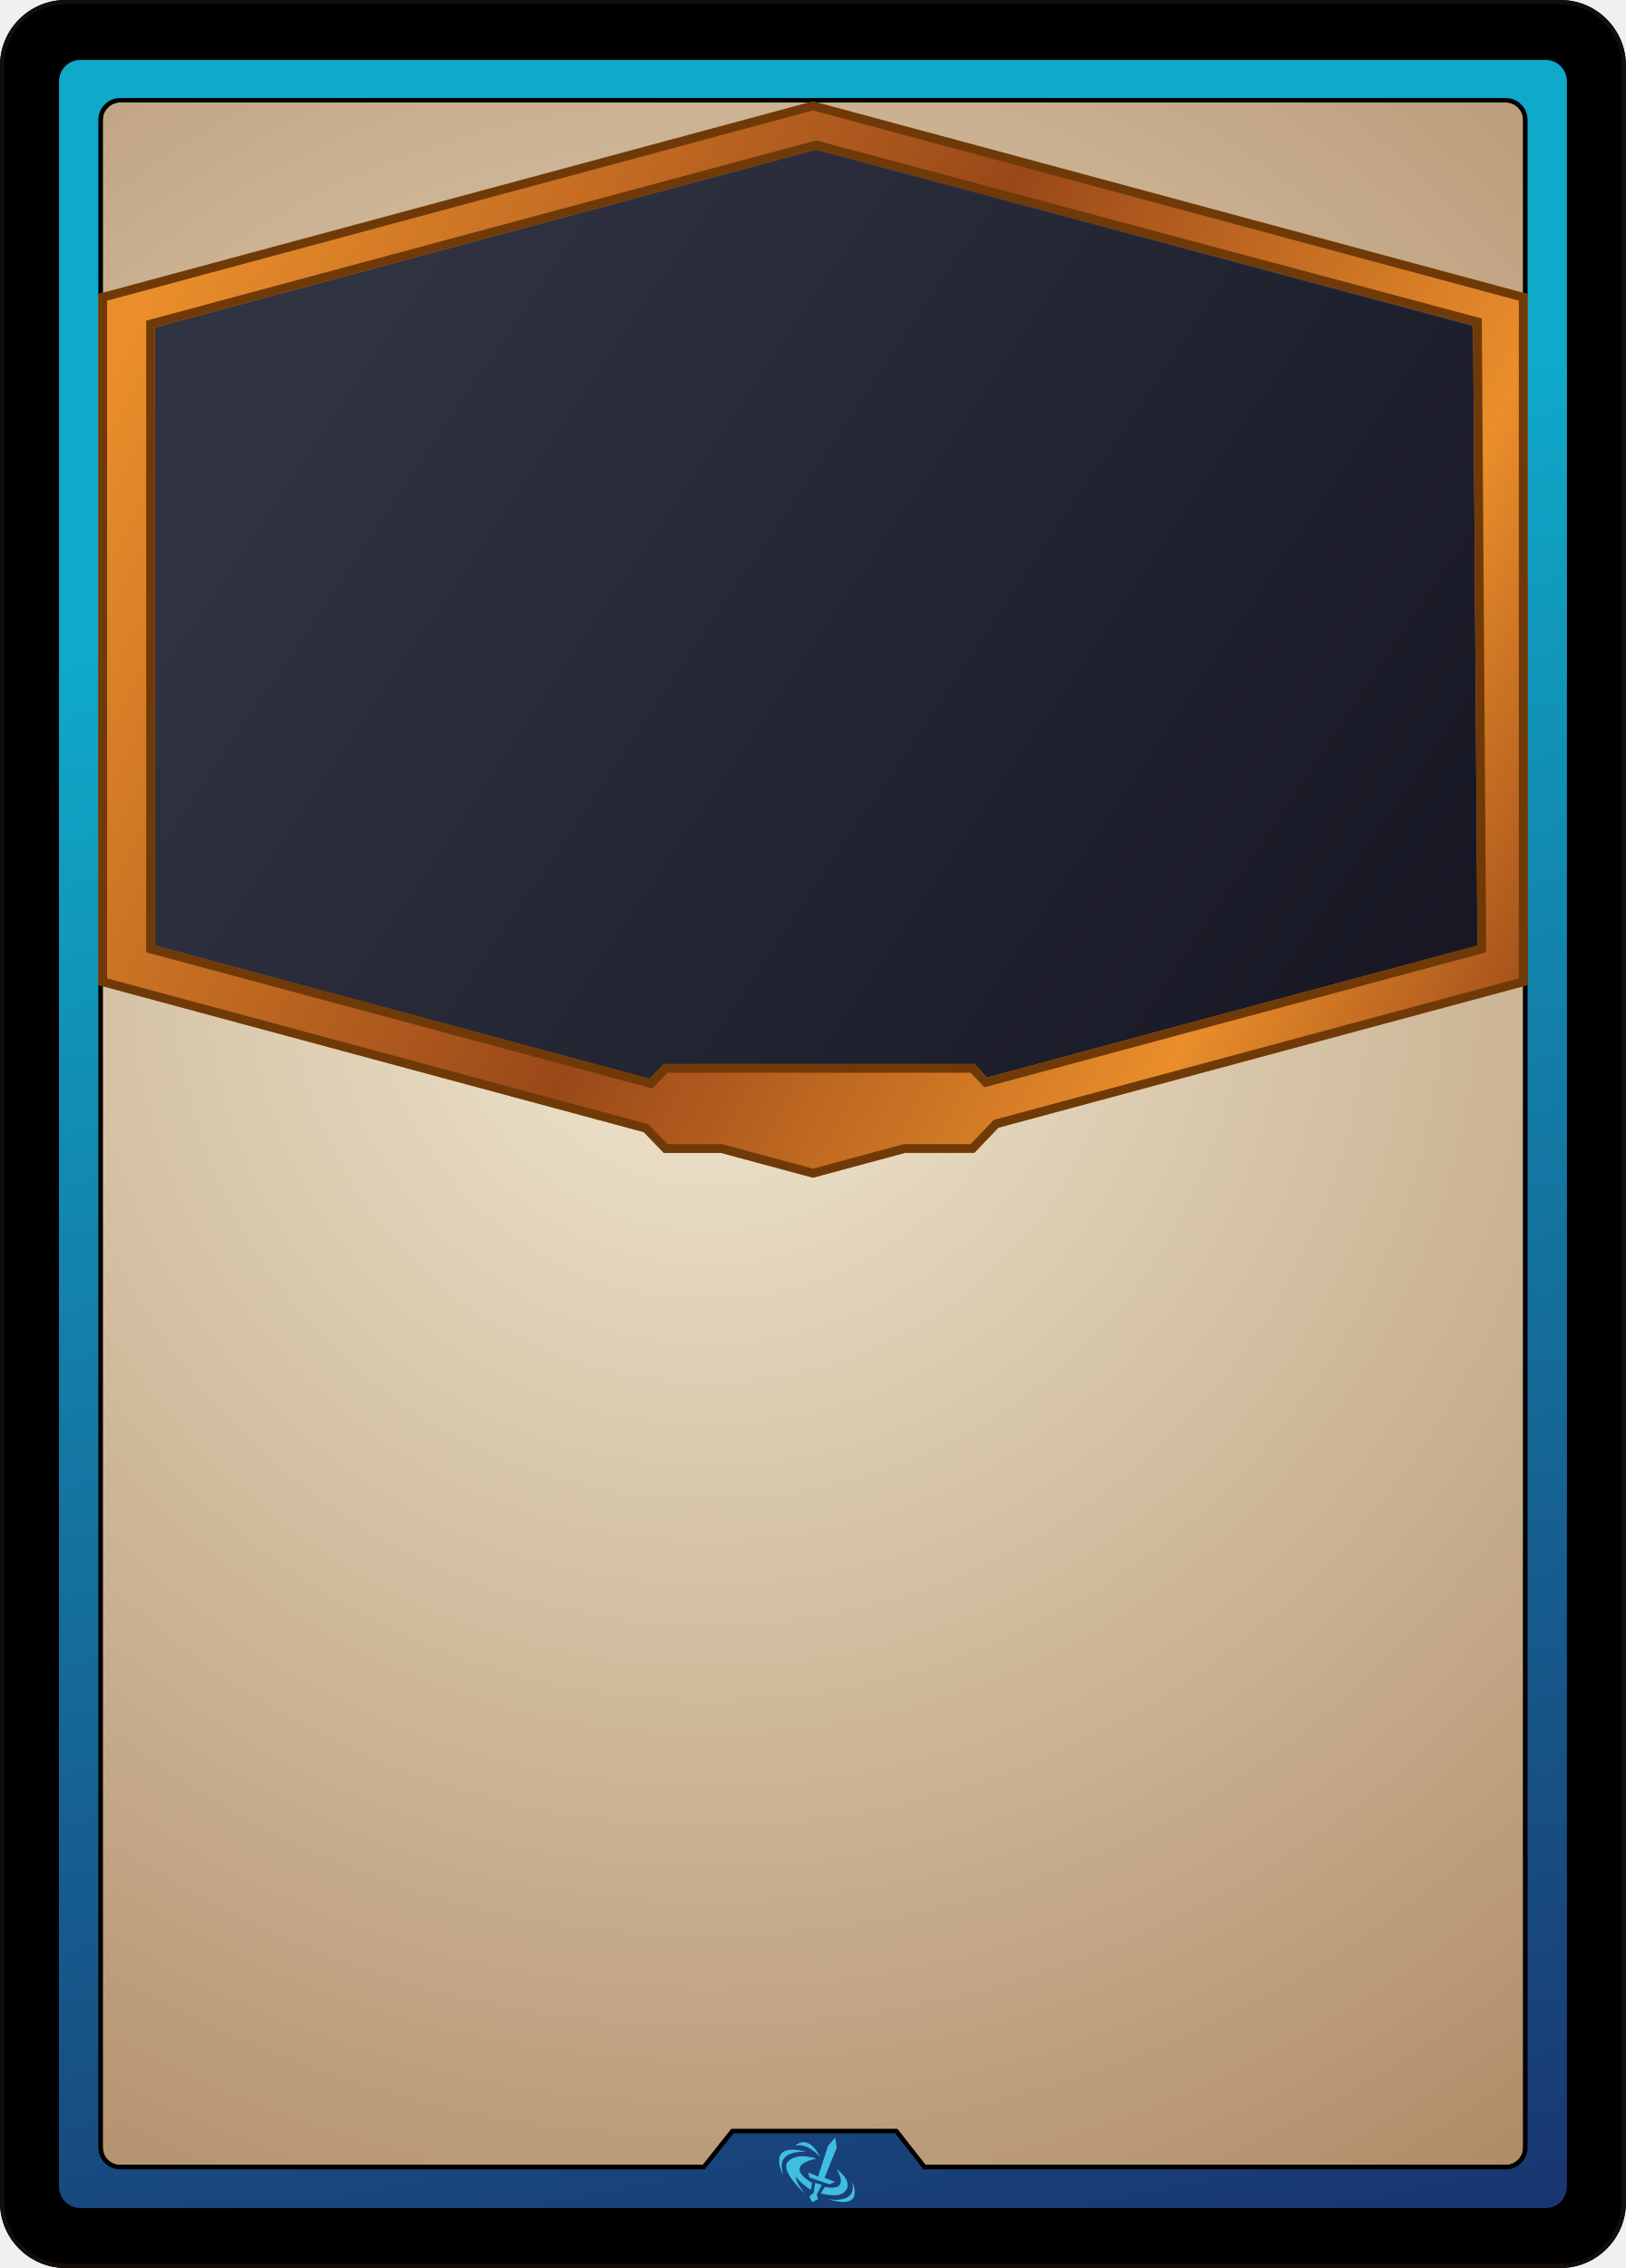
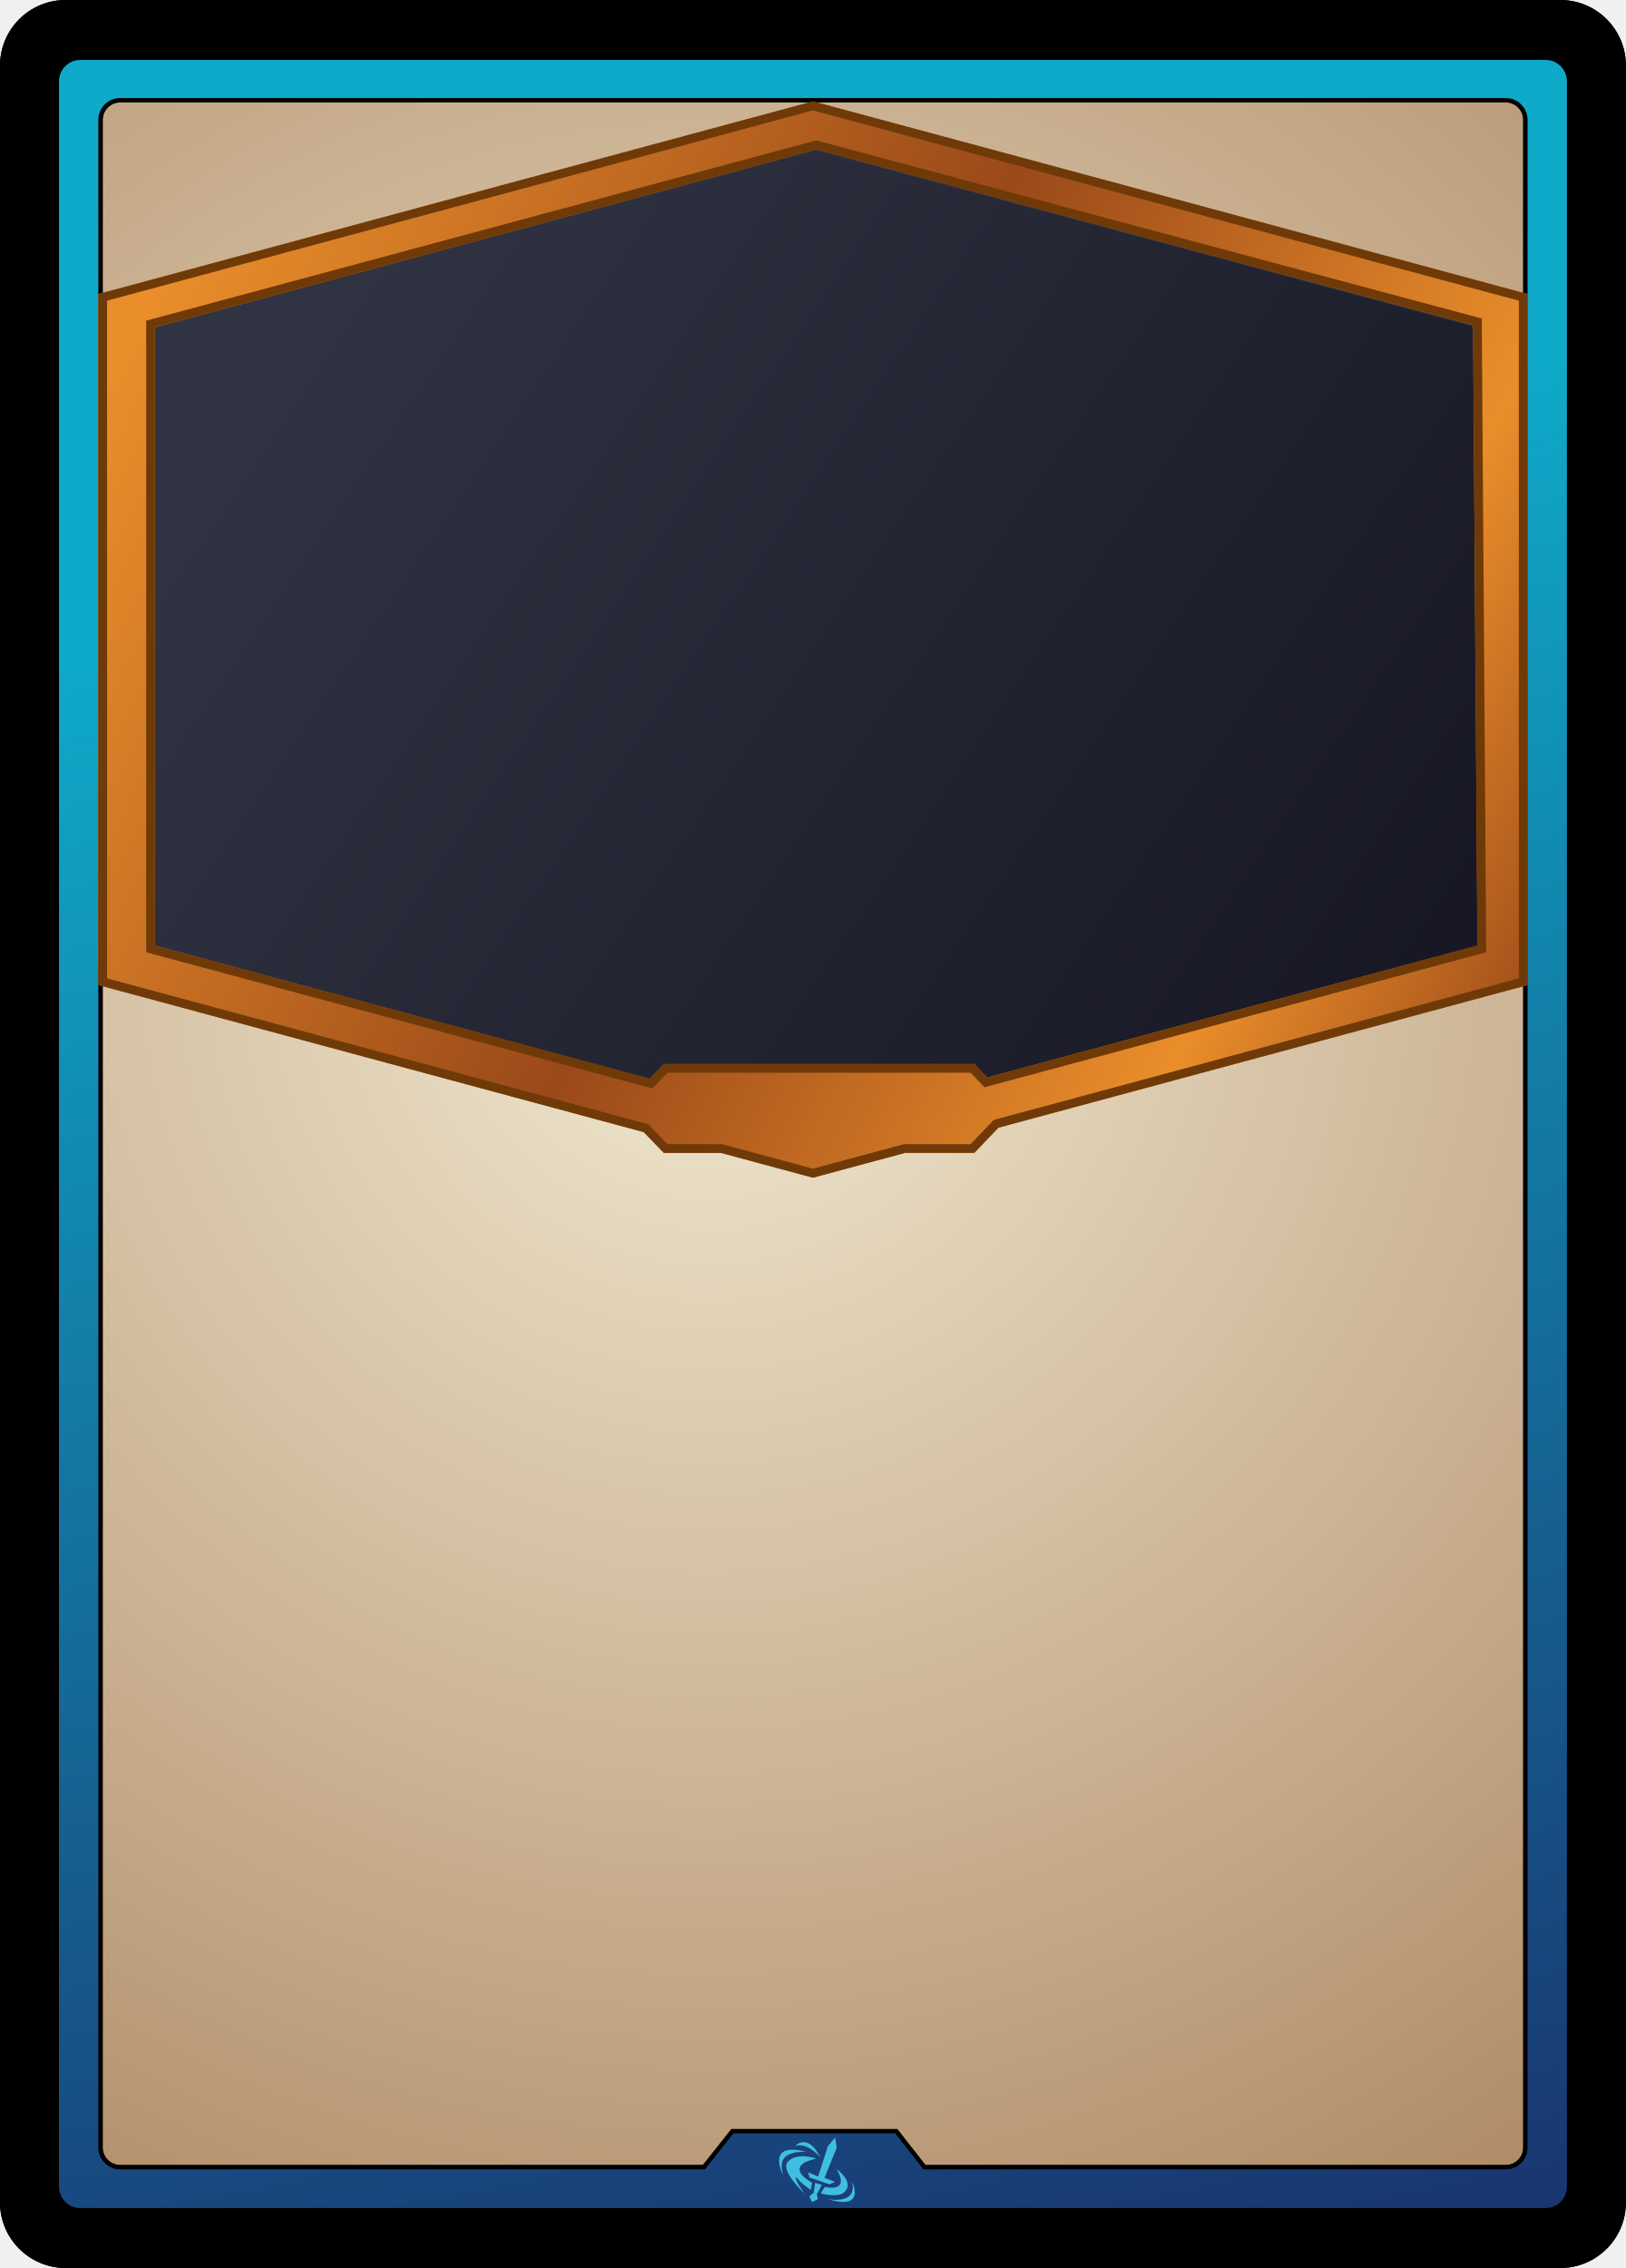
<svg xmlns="http://www.w3.org/2000/svg" viewBox="0 0 744 1038" width="744" height="1038">
  <defs>
-     <clipPath id="alignment-1185199438097663014">
+     <clipPath id="alignment-12732649771380011194">
      <path d="M36,66 C36,49.446 49.446,36 66,36 L750,36 C766.554,36 780,49.446 780,66 L780,1044 C780,1060.554 766.554,1074 750,1074 L66,1074 C49.446,1074 36,1060.554 36,1044 L36,66 Z" fill="#000000" />
    </clipPath>
-     <radialGradient id="4087313506159501851" cx="629.22" cy="800.195" r="591.798" gradientTransform="matrix(0.001449275,0,0,0.00101713,-0.09130435,-0.06436175)">
+     <radialGradient id="10713766372783538357" cx="629.22" cy="800.195" r="591.798" gradientTransform="matrix(0.001449275,0,0,0.00101713,-0.09130435,-0.06436175)">
      <stop stop-color="#5f7470" />
      <stop offset="1" stop-color="#889696" />
    </radialGradient>
-     <radialGradient id="9065171358146593492" cx="360.151" cy="476.898" r="682.273" gradientTransform="matrix(0.001529052,0,0,0.001054852,-0.1238532,-0.08529201)">
+     <radialGradient id="13199651728109058898" cx="360.151" cy="476.898" r="682.273" gradientTransform="matrix(0.001529052,0,0,0.001054852,-0.1238532,-0.08529201)">
      <stop stop-color="#f1e9d2" />
-       <stop offset="0.197" stop-color="#e3d6bc" />
+       <stop offset="0.197" stop-color="#e4d6bc" />
      <stop offset="1" stop-color="#ae8964" />
    </radialGradient>
-     <clipPath id="alignment-9972369503829732864">
+     <clipPath id="alignment-16440298806897354872">
      <path d="M81,90.857 C81,85.339 85.482,80.857 91,80.857 L725,80.857 C730.518,80.857 735,85.339 735,90.857 L735,1018.857 C735,1024.375 730.518,1028.857 725,1028.857 L91,1028.857 C85.482,1028.857 81,1024.375 81,1018.857 L81,90.857 Z" fill="#000000" />
    </clipPath>
-     <linearGradient id="10697398595442256275" x1="568.926" y1="1115.483" x2="395.869" y2="272.567" gradientTransform="matrix(0.001449275,0,0,0.00101713,-0.09130435,-0.06450738)">
-       <stop stop-color="#525a62" />
-       <stop offset="1" stop-color="#6b7580" />
-     </linearGradient>
-     <linearGradient id="17153041055984166051" x1="568.926" y1="1115.483" x2="395.869" y2="272.567" gradientTransform="matrix(0.001449275,0,0,0.00101713,-0.09130435,-0.06450738)">
+     <linearGradient id="6265256735475106297" x1="568.926" y1="1115.483" x2="395.869" y2="272.567" gradientTransform="matrix(0.001449275,0,0,0.00101713,-0.09130435,-0.06450738)">
      <stop stop-color="#1a316d" />
      <stop offset="1" stop-color="#0fa9c9" />
    </linearGradient>
-     <linearGradient id="15849106882837770567" x1="638.793" y1="510.654" x2="155.743" y2="184.676" gradientTransform="matrix(0.0016353,0,0,0.002219887,-0.1104473,-0.2711015)">
+     <linearGradient id="5010491934619268175" x1="638.793" y1="510.654" x2="155.743" y2="184.676" gradientTransform="matrix(0.0016353,0,0,0.002219887,-0.1104473,-0.2711015)">
      <stop stop-color="#181825" />
      <stop offset="0.999" stop-color="#303342" />
    </linearGradient>
-     <linearGradient id="4833750312968370521" x1="74.051" y1="179.459" x2="719.387" y2="505.026" gradientTransform="matrix(0.001529052,0,0,0.002030006,-0.06880734,-0.2042941)">
+     <linearGradient id="5931164231352191337" x1="74.051" y1="179.459" x2="719.387" y2="505.026" gradientTransform="matrix(0.001529052,0,0,0.002030006,-0.06880734,-0.2042941)">
      <stop stop-color="#ea8e2b" />
-       <stop offset="0.455" stop-color="#9a4819" />
+       <stop offset="0.455" stop-color="#9a4919" />
      <stop offset="0.797" stop-color="#ea8e2b" />
      <stop offset="1" stop-color="#9a4919" />
    </linearGradient>
-     <clipPath id="alignment-5883062732728806545">
-       <path d="M294.54,612.365 C294.54,612.365 303.762,621.884 303.762,621.884 C303.762,621.884 329.849,621.884 329.849,621.884 C329.849,621.884 372,633.247 372,633.247 C372,633.247 414.151,621.884 414.151,621.884 C414.151,621.884 445.843,621.884 445.843,621.884 C445.843,621.884 456.862,610.369 456.862,610.369 C456.862,610.369 699,545.094 699,545.094 C699,545.094 699,228.79 699,228.79 C699,228.79 372,140.637 372,140.637 C372,140.637 45,228.79 45,228.79 C45,228.79 45,545.094 45,545.094 C45,545.094 294.54,612.365 294.54,612.365 ZM297.26,587.928 C297.26,587.928 70.902,527.016 70.902,527.016 C70.902,527.016 70.902,244.074 70.902,244.074 C70.902,244.074 373.474,162.653 373.474,162.653 C373.474,162.653 674.067,243.085 674.067,243.085 C674.067,243.085 676.046,527.016 676.046,527.016 C676.046,527.016 451.737,587.377 451.737,587.377 C451.737,587.377 445.843,581.218 445.843,581.218 C445.843,581.218 303.762,581.218 303.762,581.218 C303.762,581.218 297.26,587.928 297.26,587.928 Z" fill="#000000" />
-     </clipPath>
-     <mask id="mask-3014038151760928153" mask-type="alpha">
-       <g transform="matrix(1,0,0,1,0.00000001,-54.24652)">
-         <path d="M373.294,122.124 C373.294,122.124 677.048,203.402 677.048,203.402 C677.048,203.402 679.048,490.32 679.048,490.32 C679.048,490.32 373.294,572.597 373.294,572.597 C373.294,572.597 67.539,490.32 67.539,490.32 C67.539,490.32 67.539,204.402 67.539,204.402 C67.539,204.402 373.294,122.124 373.294,122.124 Z" transform="matrix(1,0,0,1,0,0)" fill="url('#15849106882837770567')" stroke="#303342" stroke-width="2" />
-       </g>
-       <g transform="matrix(1,0,0,1,0.00000001,-54.24652)">
-         <path d="M294.54,612.365 C294.54,612.365 303.762,621.884 303.762,621.884 C303.762,621.884 329.849,621.884 329.849,621.884 C329.849,621.884 372,633.247 372,633.247 C372,633.247 414.151,621.884 414.151,621.884 C414.151,621.884 445.843,621.884 445.843,621.884 C445.843,621.884 456.862,610.369 456.862,610.369 C456.862,610.369 699,545.094 699,545.094 C699,545.094 699,228.79 699,228.79 C699,228.79 372,140.637 372,140.637 C372,140.637 45,228.79 45,228.79 C45,228.79 45,545.094 45,545.094 C45,545.094 294.54,612.365 294.54,612.365 ZM297.26,587.928 C297.26,587.928 70.902,527.016 70.902,527.016 C70.902,527.016 70.902,244.074 70.902,244.074 C70.902,244.074 373.474,162.653 373.474,162.653 C373.474,162.653 674.067,243.085 674.067,243.085 C674.067,243.085 676.046,527.016 676.046,527.016 C676.046,527.016 451.737,587.377 451.737,587.377 C451.737,587.377 445.843,581.218 445.843,581.218 C445.843,581.218 303.762,581.218 303.762,581.218 C303.762,581.218 297.26,587.928 297.26,587.928 Z" transform="matrix(1,0,0,1,0,-40)" fill="url('#4833750312968370521')" />
-         <path d="M294.54,612.365 C294.54,612.365 303.762,621.884 303.762,621.884 C303.762,621.884 329.849,621.884 329.849,621.884 C329.849,621.884 372,633.247 372,633.247 C372,633.247 414.151,621.884 414.151,621.884 C414.151,621.884 445.843,621.884 445.843,621.884 C445.843,621.884 456.862,610.369 456.862,610.369 C456.862,610.369 699,545.094 699,545.094 C699,545.094 699,228.79 699,228.79 C699,228.79 372,140.637 372,140.637 C372,140.637 45,228.79 45,228.79 C45,228.79 45,545.094 45,545.094 C45,545.094 294.54,612.365 294.54,612.365 ZM297.26,587.928 C297.26,587.928 70.902,527.016 70.902,527.016 C70.902,527.016 70.902,244.074 70.902,244.074 C70.902,244.074 373.474,162.653 373.474,162.653 C373.474,162.653 674.067,243.085 674.067,243.085 C674.067,243.085 676.046,527.016 676.046,527.016 C676.046,527.016 451.737,587.377 451.737,587.377 C451.737,587.377 445.843,581.218 445.843,581.218 C445.843,581.218 303.762,581.218 303.762,581.218 C303.762,581.218 297.26,587.928 297.26,587.928 Z" transform="matrix(1,0,0,1,0,-40)" clip-path="url(#alignment-5883062732728806545)" fill="none" stroke="#6f3a08" stroke-width="8" />
-       </g>
-     </mask>
-     <linearGradient id="3513303322871954722" x1="638.793" y1="510.654" x2="155.743" y2="184.676" gradientTransform="matrix(0.0016353,0,0,0.002219887,-0.1104473,-0.2711015)">
-       <stop stop-color="#181825" />
-       <stop offset="0.999" stop-color="#303342" />
-     </linearGradient>
-     <linearGradient id="10338025244074971169" x1="74.051" y1="179.459" x2="719.387" y2="505.026" gradientTransform="matrix(0.001529052,0,0,0.002030006,-0.06880734,-0.2042941)">
-       <stop stop-color="#ea8e2b" />
-       <stop offset="0.455" stop-color="#9a4819" />
-       <stop offset="0.797" stop-color="#ea8e2b" />
-       <stop offset="1" stop-color="#9a4919" />
-     </linearGradient>
-     <clipPath id="alignment-11135390354854691233">
-       <path d="M294.54,612.365 C294.54,612.365 303.762,621.884 303.762,621.884 C303.762,621.884 329.849,621.884 329.849,621.884 C329.849,621.884 372,633.247 372,633.247 C372,633.247 414.151,621.884 414.151,621.884 C414.151,621.884 445.843,621.884 445.843,621.884 C445.843,621.884 456.862,610.369 456.862,610.369 C456.862,610.369 699,545.094 699,545.094 C699,545.094 699,228.79 699,228.79 C699,228.79 372,140.637 372,140.637 C372,140.637 45,228.79 45,228.79 C45,228.79 45,545.094 45,545.094 C45,545.094 294.54,612.365 294.54,612.365 ZM297.26,587.928 C297.26,587.928 70.902,527.016 70.902,527.016 C70.902,527.016 70.902,244.074 70.902,244.074 C70.902,244.074 373.474,162.653 373.474,162.653 C373.474,162.653 674.067,243.085 674.067,243.085 C674.067,243.085 676.046,527.016 676.046,527.016 C676.046,527.016 451.737,587.377 451.737,587.377 C451.737,587.377 445.843,581.218 445.843,581.218 C445.843,581.218 303.762,581.218 303.762,581.218 C303.762,581.218 297.26,587.928 297.26,587.928 Z" fill="#000000" />
+     <clipPath id="alignment-675411685597148219">
+       <path d="M372,140.637 C372.135,140.674 699,228.79 699,228.79 C699,228.79 699,545.094 699,545.094 C699,545.094 553.751,584.25 456.862,610.369 C451.608,615.86 445.843,621.884 445.843,621.884 C445.843,621.884 414.151,621.884 414.151,621.884 C388.551,628.785 372.03,633.238 372,633.247 C371.97,633.238 355.449,628.785 329.849,621.884 C329.849,621.884 303.762,621.884 303.762,621.884 C303.762,621.884 299.247,617.223 294.54,612.365 C197.843,586.297 45,545.094 45,545.094 C45,545.094 45,228.79 45,228.79 C45,228.79 371.865,140.674 372,140.637 ZM70.902,244.074 C70.902,244.074 70.902,527.016 70.902,527.016 C70.902,527.016 207.628,563.809 297.26,587.928 C300.847,584.226 303.762,581.218 303.762,581.218 C303.762,581.218 445.843,581.218 445.843,581.218 C445.843,581.218 448.44,583.932 451.737,587.377 C541.388,563.252 676.046,527.016 676.046,527.016 C676.046,527.016 674.067,243.085 674.067,243.085 C674.067,243.085 373.605,162.688 373.474,162.653 C373.344,162.688 70.902,244.074 70.902,244.074 Z" fill="#000000" />
    </clipPath>
  </defs>
  <g>
+     <rect fill="#ffffff" fill-opacity="0" x="0" y="0" width="744" height="1038" />
    <g>
      <g>
        <g transform="matrix(1,0,0,1,-36,-36)">
          <path d="M36,66 C36,49.446 49.446,36 66,36 L750,36 C766.554,36 780,49.446 780,66 L780,1044 C780,1060.554 766.554,1074 750,1074 L66,1074 C49.446,1074 36,1060.554 36,1044 L36,66 Z" fill="#000000" />
-           <path d="M36,66 C36,49.446 49.446,36 66,36 L750,36 C766.554,36 780,49.446 780,66 L780,1044 C780,1060.554 766.554,1074 750,1074 L66,1074 C49.446,1074 36,1060.554 36,1044 L36,66 Z" clip-path="url(#alignment-1185199438097663014)" fill="none" stroke="#130e0a" stroke-width="4" />
+           <path d="M36,66 C36,49.446 49.446,36 66,36 L750,36 C766.554,36 780,49.446 780,66 L780,1044 C780,1060.554 766.554,1074 750,1074 L66,1074 C49.446,1074 36,1060.554 36,1044 L36,66 Z" clip-path="url(#alignment-12732649771380011194)" fill="none" stroke="#000000" stroke-width="4" />
        </g>
        <g transform="matrix(1,0,0,1,-36,-36)">
          <g>
-             <path d="M63,73.09 C63,67.676 67.368,63.278 72.746,63.278 L743.254,63.278 C748.632,63.278 753,67.676 753,73.09 L753,1036.624 C753,1042.038 748.632,1046.436 743.254,1046.436 L72.746,1046.436 C67.368,1046.436 63,1042.038 63,1036.624 L63,73.09 Z" fill="url('#4087313506159501851')" />
+             <path d="M63,73.09 C63,67.676 67.368,63.278 72.746,63.278 L743.254,63.278 C748.632,63.278 753,67.676 753,73.09 L753,1036.624 C753,1042.038 748.632,1046.436 743.254,1046.436 L72.746,1046.436 C67.368,1046.436 63,1042.038 63,1036.624 L63,73.09 Z" fill="url('#10713766372783538357')" />
          </g>
          <g>
-             <path d="M81,90.857 C81,85.339 85.482,80.857 91,80.857 L725,80.857 C730.518,80.857 735,85.339 735,90.857 L735,1018.857 C735,1024.375 730.518,1028.857 725,1028.857 L91,1028.857 C85.482,1028.857 81,1024.375 81,1018.857 L81,90.857 Z" fill="url('#9065171358146593492')" />
-             <path d="M81,90.857 C81,85.339 85.482,80.857 91,80.857 L725,80.857 C730.518,80.857 735,85.339 735,90.857 L735,1018.857 C735,1024.375 730.518,1028.857 725,1028.857 L91,1028.857 C85.482,1028.857 81,1024.375 81,1018.857 L81,90.857 Z" clip-path="url(#alignment-9972369503829732864)" fill="none" stroke="#130e0a" stroke-width="4" />
+             <path d="M81,90.857 C81,85.339 85.482,80.857 91,80.857 L725,80.857 C730.518,80.857 735,85.339 735,90.857 L735,1018.857 C735,1024.375 730.518,1028.857 725,1028.857 L91,1028.857 C85.482,1028.857 81,1024.375 81,1018.857 L81,90.857 Z" fill="url('#13199651728109058898')" />
+             <path d="M81,90.857 C81,85.339 85.482,80.857 91,80.857 L725,80.857 C730.518,80.857 735,85.339 735,90.857 L735,1018.857 C735,1024.375 730.518,1028.857 725,1028.857 L91,1028.857 C85.482,1028.857 81,1024.375 81,1018.857 L81,90.857 Z" clip-path="url(#alignment-16440298806897354872)" fill="none" stroke="#130e0a" stroke-width="4" />
          </g>
          <g>
            <g>
-               <path d="M458.562,1028.857 C458.562,1028.857 445.64,1012.356 445.64,1012.356 C445.64,1012.356 371.619,1012.356 371.619,1012.356 C371.619,1012.356 358.538,1028.857 358.538,1028.857 C358.538,1028.857 91,1028.857 91,1028.857 C85.482,1028.857 81,1024.375 81,1018.857 C81,1018.857 81,90.857 81,90.857 C81,85.339 85.482,80.857 91,80.857 C91,80.857 725,80.857 725,80.857 C730.518,80.857 735,85.339 735,90.857 C735,90.857 735,1018.857 735,1018.857 C735,1024.375 730.518,1028.857 725,1028.857 C725,1028.857 458.562,1028.857 458.562,1028.857 ZM63,73.233 C63,73.233 63,1036.767 63,1036.767 C63,1042.181 67.368,1046.579 72.746,1046.579 C72.746,1046.579 743.254,1046.579 743.254,1046.579 C748.632,1046.579 753,1042.181 753,1036.767 C753,1036.767 753,73.233 753,73.233 C753,67.819 748.632,63.421 743.254,63.421 C743.254,63.421 72.746,63.421 72.746,63.421 C67.368,63.421 63,67.819 63,73.233 Z" fill="url('#10697398595442256275')" stroke="#000000" stroke-width="4" style="paint-order: stroke;" />
-             </g>
-           </g>
-           <g>
-             <g>
-               <path d="M458.562,1028.857 C458.562,1028.857 445.64,1012.356 445.64,1012.356 C445.64,1012.356 371.619,1012.356 371.619,1012.356 C371.619,1012.356 358.538,1028.857 358.538,1028.857 C358.538,1028.857 91,1028.857 91,1028.857 C85.482,1028.857 81,1024.375 81,1018.857 C81,1018.857 81,90.857 81,90.857 C81,85.339 85.482,80.857 91,80.857 C91,80.857 725,80.857 725,80.857 C730.518,80.857 735,85.339 735,90.857 C735,90.857 735,1018.857 735,1018.857 C735,1024.375 730.518,1028.857 725,1028.857 C725,1028.857 458.562,1028.857 458.562,1028.857 ZM63,73.233 C63,73.233 63,1036.767 63,1036.767 C63,1042.181 67.368,1046.579 72.746,1046.579 C72.746,1046.579 743.254,1046.579 743.254,1046.579 C748.632,1046.579 753,1042.181 753,1036.767 C753,1036.767 753,73.233 753,73.233 C753,67.819 748.632,63.421 743.254,63.421 C743.254,63.421 72.746,63.421 72.746,63.421 C67.368,63.421 63,67.819 63,73.233 Z" fill="url('#17153041055984166051')" stroke="#000000" stroke-width="4" style="paint-order: stroke;" />
+               <path d="M72.746,63.421 C72.746,63.421 743.254,63.421 743.254,63.421 C748.632,63.421 753,67.819 753,73.233 C753,73.233 753,1036.767 753,1036.767 C753,1042.181 748.632,1046.579 743.254,1046.579 C743.254,1046.579 72.746,1046.579 72.746,1046.579 C67.368,1046.579 63,1042.181 63,1036.767 C63,1036.767 63,73.233 63,73.233 C63,67.819 67.368,63.421 72.746,63.421 ZM81,90.857 C81,90.857 81,1018.857 81,1018.857 C81,1024.375 85.482,1028.857 91,1028.857 C91,1028.857 358.538,1028.857 358.538,1028.857 C358.538,1028.857 371.619,1012.356 371.619,1012.356 C371.619,1012.356 445.64,1012.356 445.64,1012.356 C445.64,1012.356 458.562,1028.857 458.562,1028.857 C458.562,1028.857 725,1028.857 725,1028.857 C730.518,1028.857 735,1024.375 735,1018.857 C735,1018.857 735,90.857 735,90.857 C735,85.339 730.518,80.857 725,80.857 C725,80.857 91,80.857 91,80.857 C85.482,80.857 81,85.339 81,90.857 Z" fill="url('#6265256735475106297')" stroke="#000000" stroke-width="4" style="paint-order: stroke;" />
            </g>
            <g>
              <g transform="matrix(0.07269106,0,0,0.07269106,381.7171,958.8349)">
                <g transform="matrix(1,0,0,1,0,0)">
                  <g>
                    <g>
                      <g>
                        <path d="M383.311,895.559 C383.311,895.559 263.104,852.371 204.151,914.337 C150.515,970.714 309.199,1115.884 309.199,1115.884 C309.199,1115.884 239.696,1022.94 256.969,1011.014 C256.969,1011.014 271.18,1041.163 348.085,1092.57 C348.085,1092.57 355.685,1047.603 355.685,1047.603 C348.314,1043.375 165.649,944.088 383.311,895.559 C383.311,895.559 383.311,895.559 383.311,895.559 Z" fill="#40bee2" />
                      </g>
                    </g>
                  </g>
                  <g>
                    <g>
                      <g>
                        <path d="M510.8,961.772 C510.8,961.772 627.236,1043.546 558.351,1107.137 C516.338,1145.921 410.692,1114.109 410.692,1114.109 C410.692,1114.109 435.779,1073.806 435.779,1073.806 C505.025,1088.804 577.424,1076.923 510.8,961.772 C510.8,961.772 510.8,961.772 510.8,961.772 Z" fill="#40bee2" />
                      </g>
                    </g>
                  </g>
                  <g>
                    <g>
                      <g>
                        <g>
                          <path d="M394.045,1008.756 C394.045,1008.756 455.709,817.202 455.709,817.202 C455.709,817.202 501.094,762.594 501.094,762.594 C501.094,762.594 511.355,827.396 511.355,827.396 C511.355,827.396 433.912,1017.124 433.912,1017.124 C433.912,1017.124 500.167,1041.814 500.167,1041.814 C500.167,1041.814 465.869,1057.593 465.869,1057.593 C465.869,1057.593 340.284,1014.608 340.284,1014.608 C340.284,1014.608 331.02,982.144 331.02,982.144 C331.02,982.144 394.045,1008.756 394.045,1008.756 C394.045,1008.756 394.045,1008.756 394.045,1008.756 Z" fill="#40bee2" />
                        </g>
                      </g>
                    </g>
                    <g>
                      <g>
                        <g>
                          <path d="M375.808,1048.102 C375.808,1048.102 366.2,1110.537 366.2,1110.537 C366.2,1110.537 338.592,1133.92 338.592,1133.92 C338.592,1133.92 355.434,1169.608 356.403,1169.228 C357.372,1168.848 392.274,1151.709 392.274,1151.709 C392.274,1151.709 385.889,1119.829 385.889,1119.829 C385.889,1119.829 417.356,1061.36 417.356,1061.36 C417.356,1061.36 375.808,1048.102 375.808,1048.102 C375.808,1048.102 375.808,1048.102 375.808,1048.102 Z" fill="#40bee2" />
                        </g>
                      </g>
                    </g>
                  </g>
                  <g>
                    <g>
                      <g>
                        <path d="M321.991,853.352 C59.177,783.936 172.683,997.378 172.683,997.378 C159.891,942.724 158.21,901.075 201.017,874.867 C249.371,845.263 321.991,853.352 321.991,853.352 C321.991,853.352 321.991,853.352 321.991,853.352 Z" fill="#40bee2" />
                      </g>
                    </g>
                  </g>
                  <g>
                    <g>
                      <g>
                        <path d="M456.882,1150.906 C701.991,1225.343 606.623,1037.854 606.623,1037.854 C647.294,1188.741 456.882,1150.906 456.882,1150.906 C456.882,1150.906 456.882,1150.906 456.882,1150.906 Z" fill="#40bee2" />
                      </g>
                    </g>
                  </g>
                  <g>
                    <g>
                      <g>
                        <path d="M407.839,887.612 C329.169,729.672 250.011,815.02 250.011,815.02 C332.055,793.095 407.839,887.612 407.839,887.612 C407.839,887.612 407.839,887.612 407.839,887.612 Z" fill="#40bee2" />
                      </g>
                    </g>
                  </g>
                </g>
              </g>
            </g>
          </g>
        </g>
      </g>
      <g>
        <g transform="matrix(1,0,0,1,0.00000001,-54.24652)">
-           <path d="M373.294,122.124 C373.294,122.124 677.048,203.402 677.048,203.402 C677.048,203.402 679.048,490.32 679.048,490.32 C679.048,490.32 373.294,572.597 373.294,572.597 C373.294,572.597 67.539,490.32 67.539,490.32 C67.539,490.32 67.539,204.402 67.539,204.402 C67.539,204.402 373.294,122.124 373.294,122.124 Z" transform="matrix(1,0,0,1,0,0)" fill="url('#3513303322871954722')" stroke="#303342" stroke-width="2" />
+           <path d="M373.294,122.124 L677.048,203.402 L679.048,490.32 L373.294,572.597 L67.539,490.32 L67.539,204.402 L373.294,122.124 Z" transform="matrix(1,0,0,1,0,0)" fill="url('#5010491934619268175')" stroke="#303342" stroke-width="2" />
        </g>
        <g transform="matrix(1,0,0,1,0.00000001,-54.24652)">
-           <path d="M294.54,612.365 C294.54,612.365 303.762,621.884 303.762,621.884 C303.762,621.884 329.849,621.884 329.849,621.884 C329.849,621.884 372,633.247 372,633.247 C372,633.247 414.151,621.884 414.151,621.884 C414.151,621.884 445.843,621.884 445.843,621.884 C445.843,621.884 456.862,610.369 456.862,610.369 C456.862,610.369 699,545.094 699,545.094 C699,545.094 699,228.79 699,228.79 C699,228.79 372,140.637 372,140.637 C372,140.637 45,228.79 45,228.79 C45,228.79 45,545.094 45,545.094 C45,545.094 294.54,612.365 294.54,612.365 ZM297.26,587.928 C297.26,587.928 70.902,527.016 70.902,527.016 C70.902,527.016 70.902,244.074 70.902,244.074 C70.902,244.074 373.474,162.653 373.474,162.653 C373.474,162.653 674.067,243.085 674.067,243.085 C674.067,243.085 676.046,527.016 676.046,527.016 C676.046,527.016 451.737,587.377 451.737,587.377 C451.737,587.377 445.843,581.218 445.843,581.218 C445.843,581.218 303.762,581.218 303.762,581.218 C303.762,581.218 297.26,587.928 297.26,587.928 Z" transform="matrix(1,0,0,1,0,-40)" fill="url('#10338025244074971169')" />
-           <path d="M294.54,612.365 C294.54,612.365 303.762,621.884 303.762,621.884 C303.762,621.884 329.849,621.884 329.849,621.884 C329.849,621.884 372,633.247 372,633.247 C372,633.247 414.151,621.884 414.151,621.884 C414.151,621.884 445.843,621.884 445.843,621.884 C445.843,621.884 456.862,610.369 456.862,610.369 C456.862,610.369 699,545.094 699,545.094 C699,545.094 699,228.79 699,228.79 C699,228.79 372,140.637 372,140.637 C372,140.637 45,228.79 45,228.79 C45,228.79 45,545.094 45,545.094 C45,545.094 294.54,612.365 294.54,612.365 ZM297.26,587.928 C297.26,587.928 70.902,527.016 70.902,527.016 C70.902,527.016 70.902,244.074 70.902,244.074 C70.902,244.074 373.474,162.653 373.474,162.653 C373.474,162.653 674.067,243.085 674.067,243.085 C674.067,243.085 676.046,527.016 676.046,527.016 C676.046,527.016 451.737,587.377 451.737,587.377 C451.737,587.377 445.843,581.218 445.843,581.218 C445.843,581.218 303.762,581.218 303.762,581.218 C303.762,581.218 297.26,587.928 297.26,587.928 Z" transform="matrix(1,0,0,1,0,-40)" clip-path="url(#alignment-11135390354854691233)" fill="none" stroke="#6f3a08" stroke-width="8" />
+           <path d="M372,140.637 C372.135,140.674 699,228.79 699,228.79 C699,228.79 699,545.094 699,545.094 C699,545.094 553.751,584.25 456.862,610.369 C451.608,615.86 445.843,621.884 445.843,621.884 C445.843,621.884 414.151,621.884 414.151,621.884 C388.551,628.785 372.03,633.238 372,633.247 C371.97,633.238 355.449,628.785 329.849,621.884 C329.849,621.884 303.762,621.884 303.762,621.884 C303.762,621.884 299.247,617.223 294.54,612.365 C197.843,586.297 45,545.094 45,545.094 C45,545.094 45,228.79 45,228.79 C45,228.79 371.865,140.674 372,140.637 ZM70.902,244.074 C70.902,244.074 70.902,527.016 70.902,527.016 C70.902,527.016 207.628,563.809 297.26,587.928 C300.847,584.226 303.762,581.218 303.762,581.218 C303.762,581.218 445.843,581.218 445.843,581.218 C445.843,581.218 448.44,583.932 451.737,587.377 C541.388,563.252 676.046,527.016 676.046,527.016 C676.046,527.016 674.067,243.085 674.067,243.085 C674.067,243.085 373.605,162.688 373.474,162.653 C373.344,162.688 70.902,244.074 70.902,244.074 Z" transform="matrix(1,0,0,1,0,-40)" fill="url('#5931164231352191337')" />
+           <path d="M372,140.637 C372.135,140.674 699,228.79 699,228.79 C699,228.79 699,545.094 699,545.094 C699,545.094 553.751,584.25 456.862,610.369 C451.608,615.86 445.843,621.884 445.843,621.884 C445.843,621.884 414.151,621.884 414.151,621.884 C388.551,628.785 372.03,633.238 372,633.247 C371.97,633.238 355.449,628.785 329.849,621.884 C329.849,621.884 303.762,621.884 303.762,621.884 C303.762,621.884 299.247,617.223 294.54,612.365 C197.843,586.297 45,545.094 45,545.094 C45,545.094 45,228.79 45,228.79 C45,228.79 371.865,140.674 372,140.637 ZM70.902,244.074 C70.902,244.074 70.902,527.016 70.902,527.016 C70.902,527.016 207.628,563.809 297.26,587.928 C300.847,584.226 303.762,581.218 303.762,581.218 C303.762,581.218 445.843,581.218 445.843,581.218 C445.843,581.218 448.44,583.932 451.737,587.377 C541.388,563.252 676.046,527.016 676.046,527.016 C676.046,527.016 674.067,243.085 674.067,243.085 C674.067,243.085 373.605,162.688 373.474,162.653 C373.344,162.688 70.902,244.074 70.902,244.074 Z" transform="matrix(1,0,0,1,0,-40)" clip-path="url(#alignment-675411685597148219)" fill="none" stroke="#6f3a08" stroke-width="8" />
        </g>
      </g>
-       <g mask="url(#mask-3014038151760928153)" />
    </g>
  </g>
</svg>
